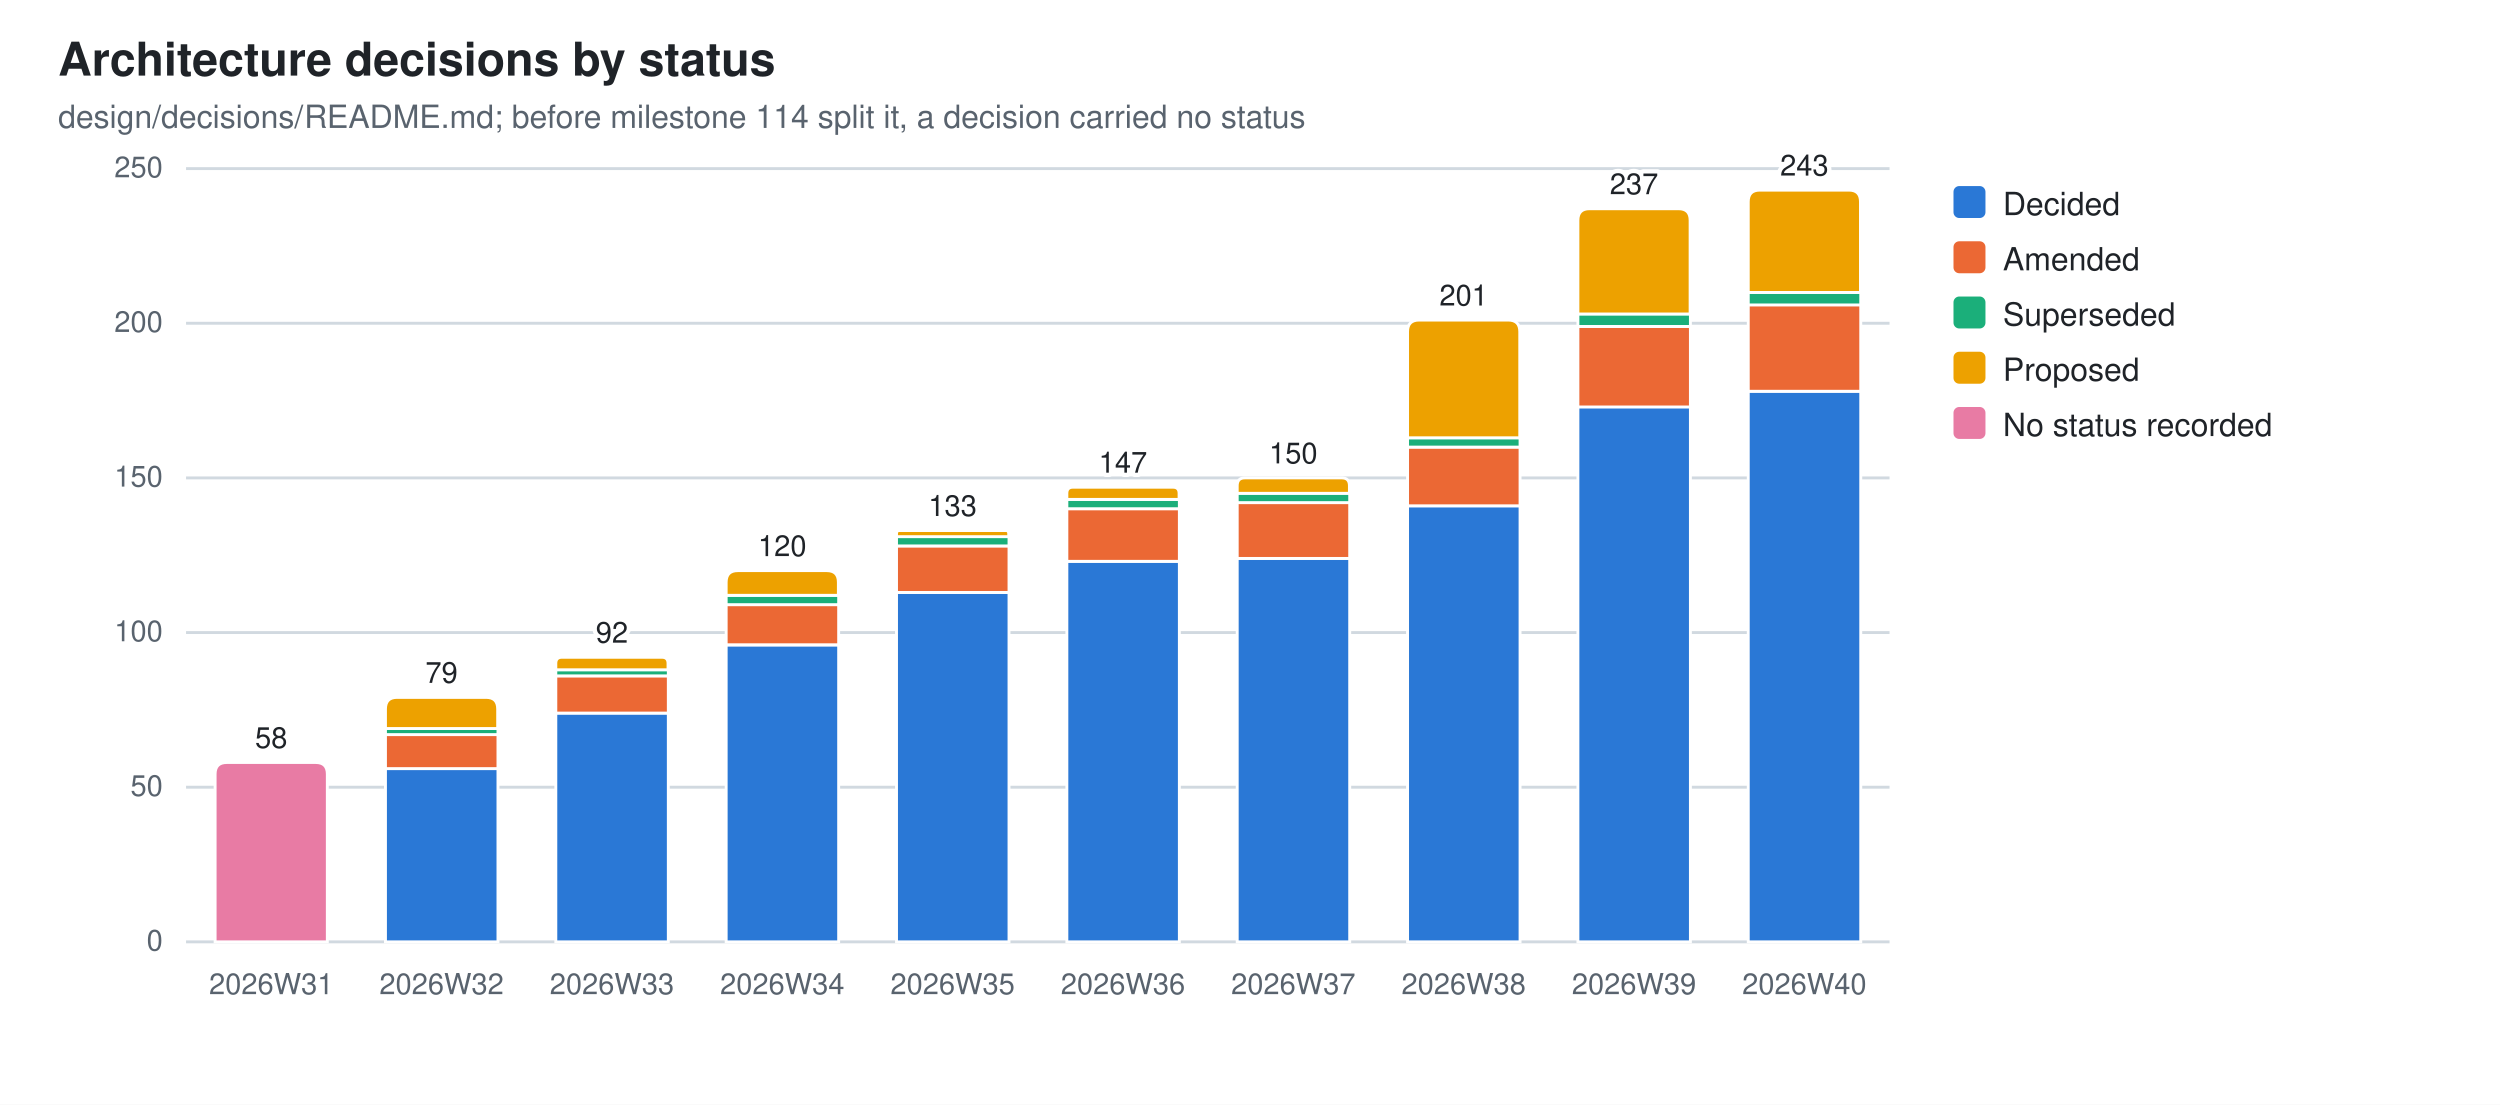
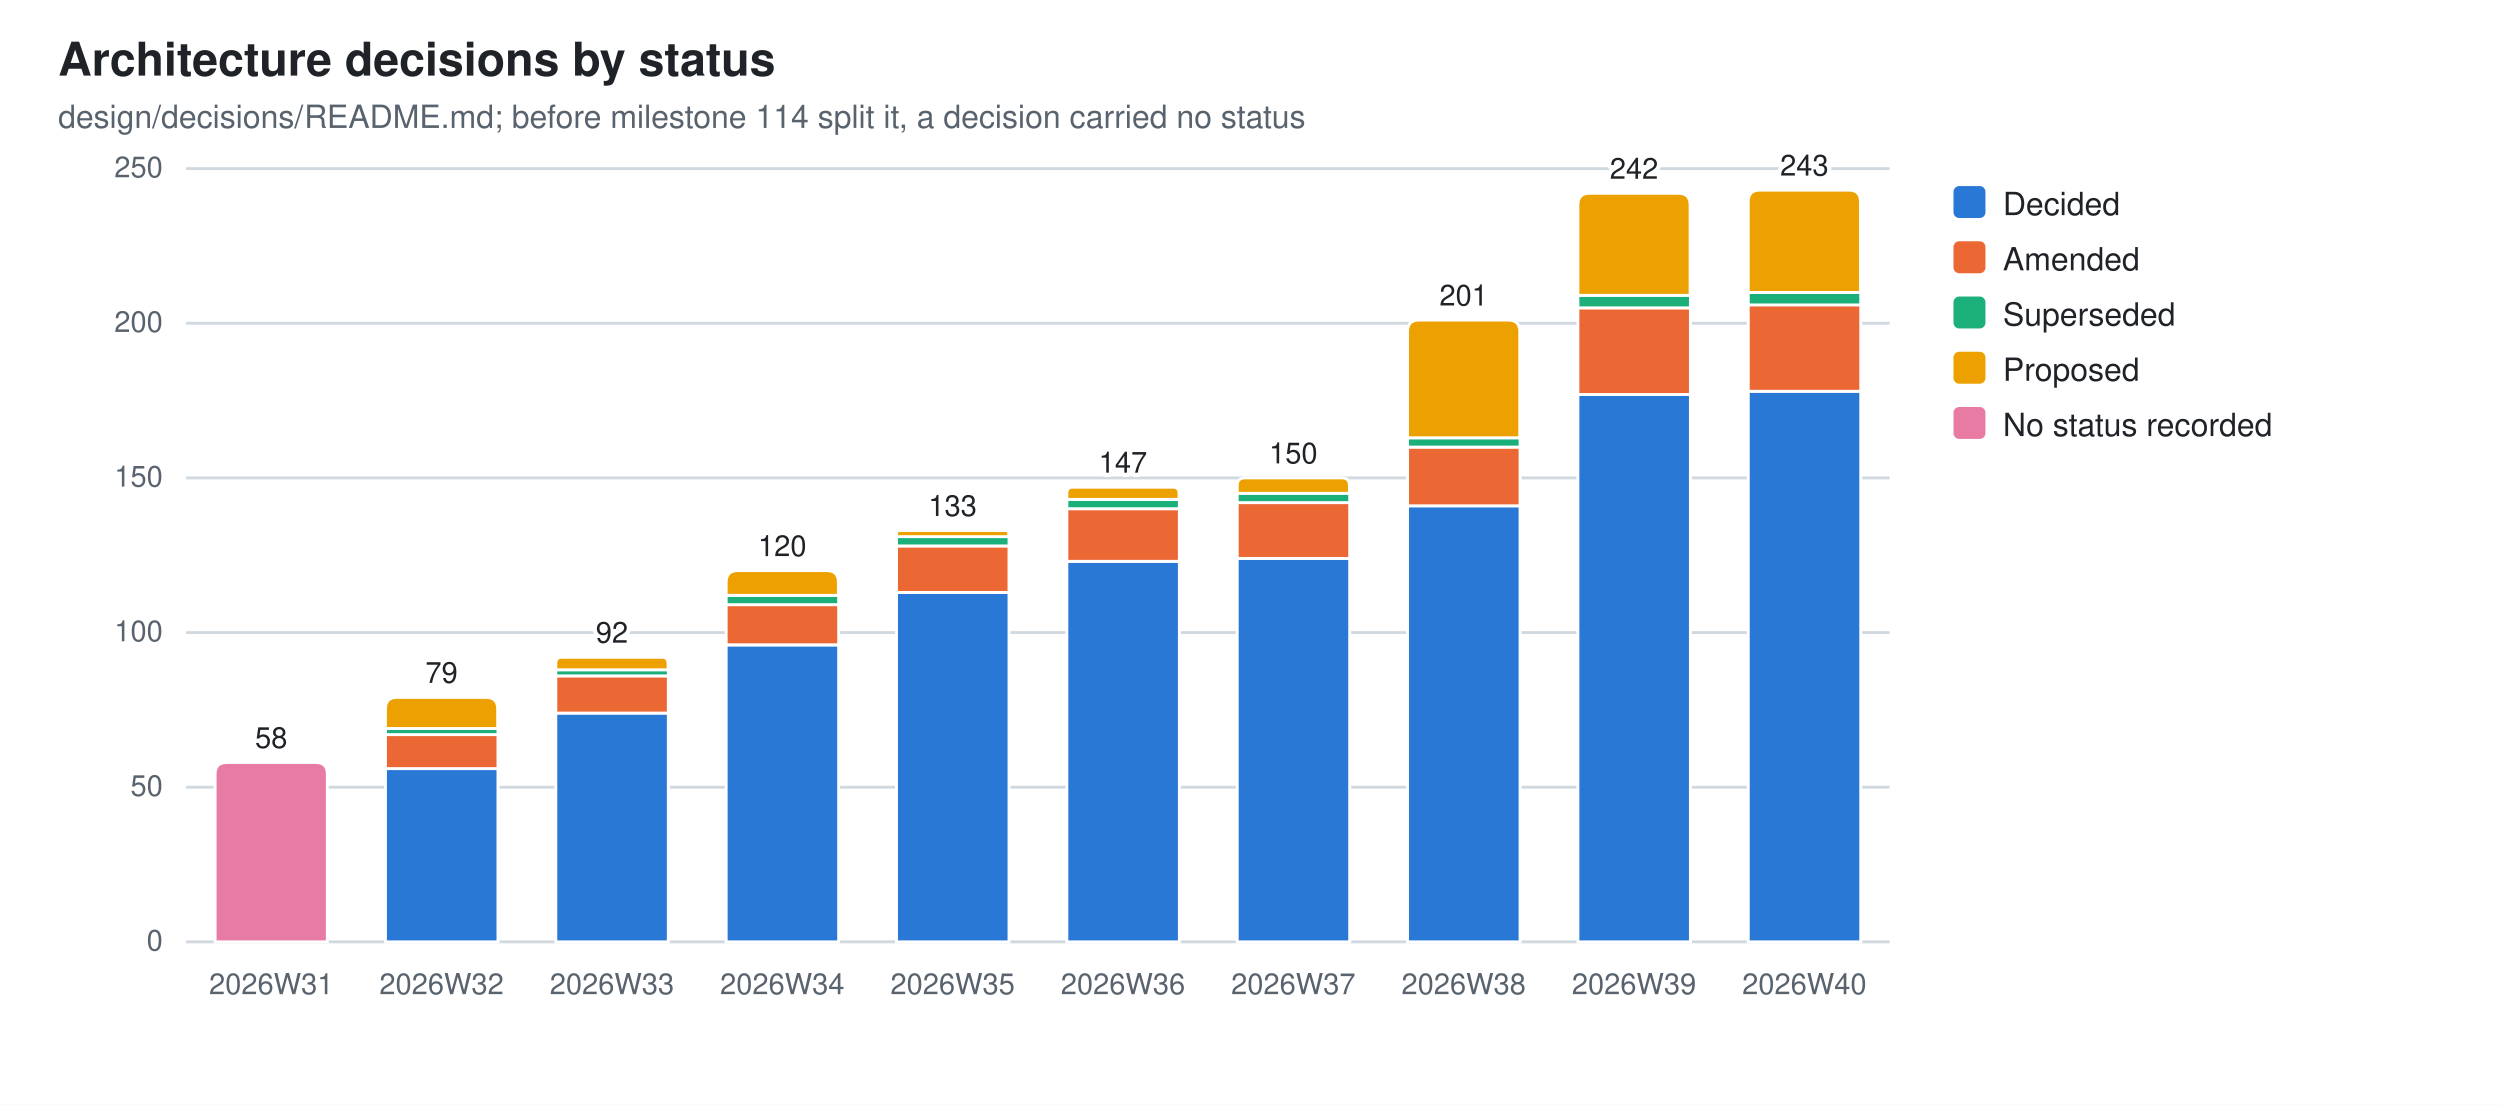
<svg xmlns="http://www.w3.org/2000/svg" width="860" height="380" viewBox="0 0 860 380" role="img" aria-label="Architecture decisions by status">
  <style>
  .bg{fill:#ffffff} .fg{fill:#1f2328} .mut{fill:#59636e} .grid{stroke:#d1d9e0}
  .seg{stroke:#ffffff;stroke-width:1}
  .val{paint-order:stroke;stroke:#ffffff;stroke-width:3px;stroke-linejoin:round}
-   .s0{fill:#2a78d6}  .s1{fill:#eb6834}  .s2{fill:#1baf7a}  .s3{fill:#eda100}  .s4{fill:#e87ba4}  .s5{fill:#008300}  .s6{fill:#4a3aa7}  .s7{fill:#e34948}
+   .s0{fill:#2a78d6}  .s1{fill:#eb6834}  .s2{fill:#1baf7a}  .s3{fill:#eda100}  .s4{fill:#e87ba4}
  @media (prefers-color-scheme: dark){
    .bg{fill:#0d1117} .fg{fill:#e6edf3} .mut{fill:#9198a1} .grid{stroke:#30363d}
-     .seg{stroke:#0d1117} .val{stroke:#0d1117} .s0{fill:#3987e5} .s1{fill:#d95926} .s2{fill:#199e70} .s3{fill:#c98500} .s4{fill:#d55181} .s5{fill:#008300} .s6{fill:#9085e9} .s7{fill:#e66767}}
+     .seg{stroke:#0d1117} .val{stroke:#0d1117} .s0{fill:#3987e5} .s1{fill:#d95926} .s2{fill:#199e70} .s3{fill:#c98500} .s4{fill:#d55181}}
  text{font-family:-apple-system,BlinkMacSystemFont,"Segoe UI",Helvetica,Arial,sans-serif}
</style>
  <rect class="bg" width="860" height="380" />
  <text class="fg" x="20" y="26" font-size="16" font-weight="600">Architecture decisions by status</text>
  <text class="mut" x="20" y="44" font-size="11">design/decisions/README.md; before milestone 114 split it, a decision carried no status</text>
  <line class="grid" x1="64" y1="324.0" x2="650.0" y2="324.0" stroke-width="1" />
  <text class="mut" x="56" y="327.0" font-size="10" text-anchor="end">0</text>
  <line class="grid" x1="64" y1="270.8" x2="650.0" y2="270.8" stroke-width="1" />
  <text class="mut" x="56" y="273.8" font-size="10" text-anchor="end">50</text>
  <line class="grid" x1="64" y1="217.6" x2="650.0" y2="217.6" stroke-width="1" />
  <text class="mut" x="56" y="220.6" font-size="10" text-anchor="end">100</text>
  <line class="grid" x1="64" y1="164.4" x2="650.0" y2="164.4" stroke-width="1" />
  <text class="mut" x="56" y="167.4" font-size="10" text-anchor="end">150</text>
  <line class="grid" x1="64" y1="111.2" x2="650.0" y2="111.2" stroke-width="1" />
  <text class="mut" x="56" y="114.2" font-size="10" text-anchor="end">200</text>
  <line class="grid" x1="64" y1="58.0" x2="650.0" y2="58.0" stroke-width="1" />
  <text class="mut" x="56" y="61.0" font-size="10" text-anchor="end">250</text>
  <path class="seg s4" d="M74.0,324.0 V266.3 Q74.0,262.3 78.0,262.3 H108.6 Q112.6,262.3 112.6,266.3 V324.0 Z" />
  <text class="mut" x="93.3" y="342" font-size="10" text-anchor="middle">2026W31</text>
  <text class="fg val" x="93.3" y="257.3" font-size="10" text-anchor="middle">58</text>
  <rect class="seg s0" x="132.6" y="264.4" width="38.7" height="59.6" />
  <rect class="seg s1" x="132.6" y="252.7" width="38.7" height="11.7" />
  <rect class="seg s2" x="132.6" y="250.6" width="38.7" height="2.1" />
  <path class="seg s3" d="M132.6,250.6 V243.9 Q132.6,239.9 136.6,239.9 H167.2 Q171.2,239.9 171.2,243.9 V250.6 Z" />
  <text class="mut" x="151.9" y="342" font-size="10" text-anchor="middle">2026W32</text>
  <text class="fg val" x="151.9" y="234.9" font-size="10" text-anchor="middle">79</text>
  <rect class="seg s0" x="191.2" y="245.3" width="38.7" height="78.7" />
  <rect class="seg s1" x="191.2" y="232.5" width="38.7" height="12.8" />
  <rect class="seg s2" x="191.2" y="230.4" width="38.7" height="2.1" />
  <path class="seg s3" d="M191.2,230.4 V228.2 Q191.2,226.1 193.3,226.1 H227.7 Q229.8,226.1 229.8,228.2 V230.4 Z" />
  <text class="mut" x="210.5" y="342" font-size="10" text-anchor="middle">2026W33</text>
  <text class="fg val" x="210.5" y="221.1" font-size="10" text-anchor="middle">92</text>
  <rect class="seg s0" x="249.8" y="221.9" width="38.7" height="102.1" />
  <rect class="seg s1" x="249.8" y="208.0" width="38.7" height="13.8" />
  <rect class="seg s2" x="249.8" y="204.8" width="38.7" height="3.2" />
  <path class="seg s3" d="M249.8,204.8 V200.3 Q249.8,196.3 253.8,196.3 H284.4 Q288.4,196.3 288.4,200.3 V204.8 Z" />
  <text class="mut" x="269.1" y="342" font-size="10" text-anchor="middle">2026W34</text>
  <text class="fg val" x="269.1" y="191.3" font-size="10" text-anchor="middle">120</text>
  <rect class="seg s0" x="308.4" y="203.8" width="38.7" height="120.2" />
  <rect class="seg s1" x="308.4" y="187.8" width="38.7" height="16.0" />
  <rect class="seg s2" x="308.4" y="184.6" width="38.7" height="3.2" />
  <path class="seg s3" d="M308.4,184.6 V183.6 Q308.4,182.5 309.4,182.5 H346.0 Q347.0,182.5 347.0,183.6 V184.6 Z" />
  <text class="mut" x="327.7" y="342" font-size="10" text-anchor="middle">2026W35</text>
  <text class="fg val" x="327.7" y="177.5" font-size="10" text-anchor="middle">133</text>
  <rect class="seg s0" x="367.0" y="193.1" width="38.7" height="130.9" />
  <rect class="seg s1" x="367.0" y="175.0" width="38.7" height="18.1" />
  <rect class="seg s2" x="367.0" y="171.8" width="38.7" height="3.2" />
  <path class="seg s3" d="M367.0,171.8 V169.7 Q367.0,167.6 369.1,167.6 H403.5 Q405.6,167.6 405.6,169.7 V171.8 Z" />
  <text class="mut" x="386.3" y="342" font-size="10" text-anchor="middle">2026W36</text>
  <text class="fg val" x="386.3" y="162.6" font-size="10" text-anchor="middle">147</text>
  <rect class="seg s0" x="425.6" y="192.1" width="38.7" height="131.9" />
  <rect class="seg s1" x="425.6" y="172.9" width="38.7" height="19.2" />
  <rect class="seg s2" x="425.6" y="169.7" width="38.7" height="3.2" />
  <path class="seg s3" d="M425.6,169.7 V167.1 Q425.6,164.4 428.2,164.4 H461.6 Q464.2,164.4 464.2,167.1 V169.7 Z" />
  <text class="mut" x="444.9" y="342" font-size="10" text-anchor="middle">2026W37</text>
  <text class="fg val" x="444.9" y="159.4" font-size="10" text-anchor="middle">150</text>
  <rect class="seg s0" x="484.2" y="174.0" width="38.7" height="150.0" />
  <rect class="seg s1" x="484.2" y="153.8" width="38.7" height="20.2" />
  <rect class="seg s2" x="484.2" y="150.6" width="38.7" height="3.2" />
  <path class="seg s3" d="M484.2,150.6 V114.1 Q484.2,110.1 488.2,110.1 H518.8 Q522.8,110.1 522.8,114.1 V150.6 Z" />
  <text class="mut" x="503.5" y="342" font-size="10" text-anchor="middle">2026W38</text>
  <text class="fg val" x="503.5" y="105.1" font-size="10" text-anchor="middle">201</text>
-   <rect class="seg s0" x="542.8" y="139.9" width="38.7" height="184.1" />
-   <rect class="seg s1" x="542.8" y="112.3" width="38.7" height="27.7" />
-   <rect class="seg s2" x="542.8" y="108.0" width="38.7" height="4.3" />
-   <path class="seg s3" d="M542.8,108.0 V75.8 Q542.8,71.8 546.8,71.8 H577.4 Q581.4,71.8 581.4,75.8 V108.0 Z" />
+   <rect class="seg s0" x="542.8" y="135.7" width="38.7" height="188.3" />
+   <rect class="seg s1" x="542.8" y="105.9" width="38.7" height="29.8" />
+   <rect class="seg s2" x="542.8" y="101.6" width="38.7" height="4.3" />
+   <path class="seg s3" d="M542.8,101.6 V70.5 Q542.8,66.5 546.8,66.5 H577.4 Q581.4,66.5 581.4,70.5 V101.6 Z" />
  <text class="mut" x="562.1" y="342" font-size="10" text-anchor="middle">2026W39</text>
-   <text class="fg val" x="562.1" y="66.8" font-size="10" text-anchor="middle">237</text>
+   <text class="fg val" x="562.1" y="61.5" font-size="10" text-anchor="middle">242</text>
  <rect class="seg s0" x="601.4" y="134.6" width="38.7" height="189.4" />
  <rect class="seg s1" x="601.4" y="104.8" width="38.7" height="29.8" />
  <rect class="seg s2" x="601.4" y="100.6" width="38.7" height="4.3" />
  <path class="seg s3" d="M601.4,100.6 V69.4 Q601.4,65.4 605.4,65.4 H636.0 Q640.0,65.4 640.0,69.4 V100.6 Z" />
  <text class="mut" x="620.7" y="342" font-size="10" text-anchor="middle">2026W40</text>
  <text class="fg val" x="620.7" y="60.4" font-size="10" text-anchor="middle">243</text>
  <rect class="s0" x="672" y="64" width="11" height="11" rx="2" />
  <text class="fg" y="74" font-size="11">
    <tspan x="689" dy="0">Decided</tspan>
  </text>
  <rect class="s1" x="672" y="83" width="11" height="11" rx="2" />
  <text class="fg" y="93" font-size="11">
    <tspan x="689" dy="0">Amended</tspan>
  </text>
  <rect class="s2" x="672" y="102" width="11" height="11" rx="2" />
  <text class="fg" y="112" font-size="11">
    <tspan x="689" dy="0">Superseded</tspan>
  </text>
  <rect class="s3" x="672" y="121" width="11" height="11" rx="2" />
  <text class="fg" y="131" font-size="11">
    <tspan x="689" dy="0">Proposed</tspan>
  </text>
  <rect class="s4" x="672" y="140" width="11" height="11" rx="2" />
  <text class="fg" y="150" font-size="11">
    <tspan x="689" dy="0">No status recorded</tspan>
  </text>
</svg>
